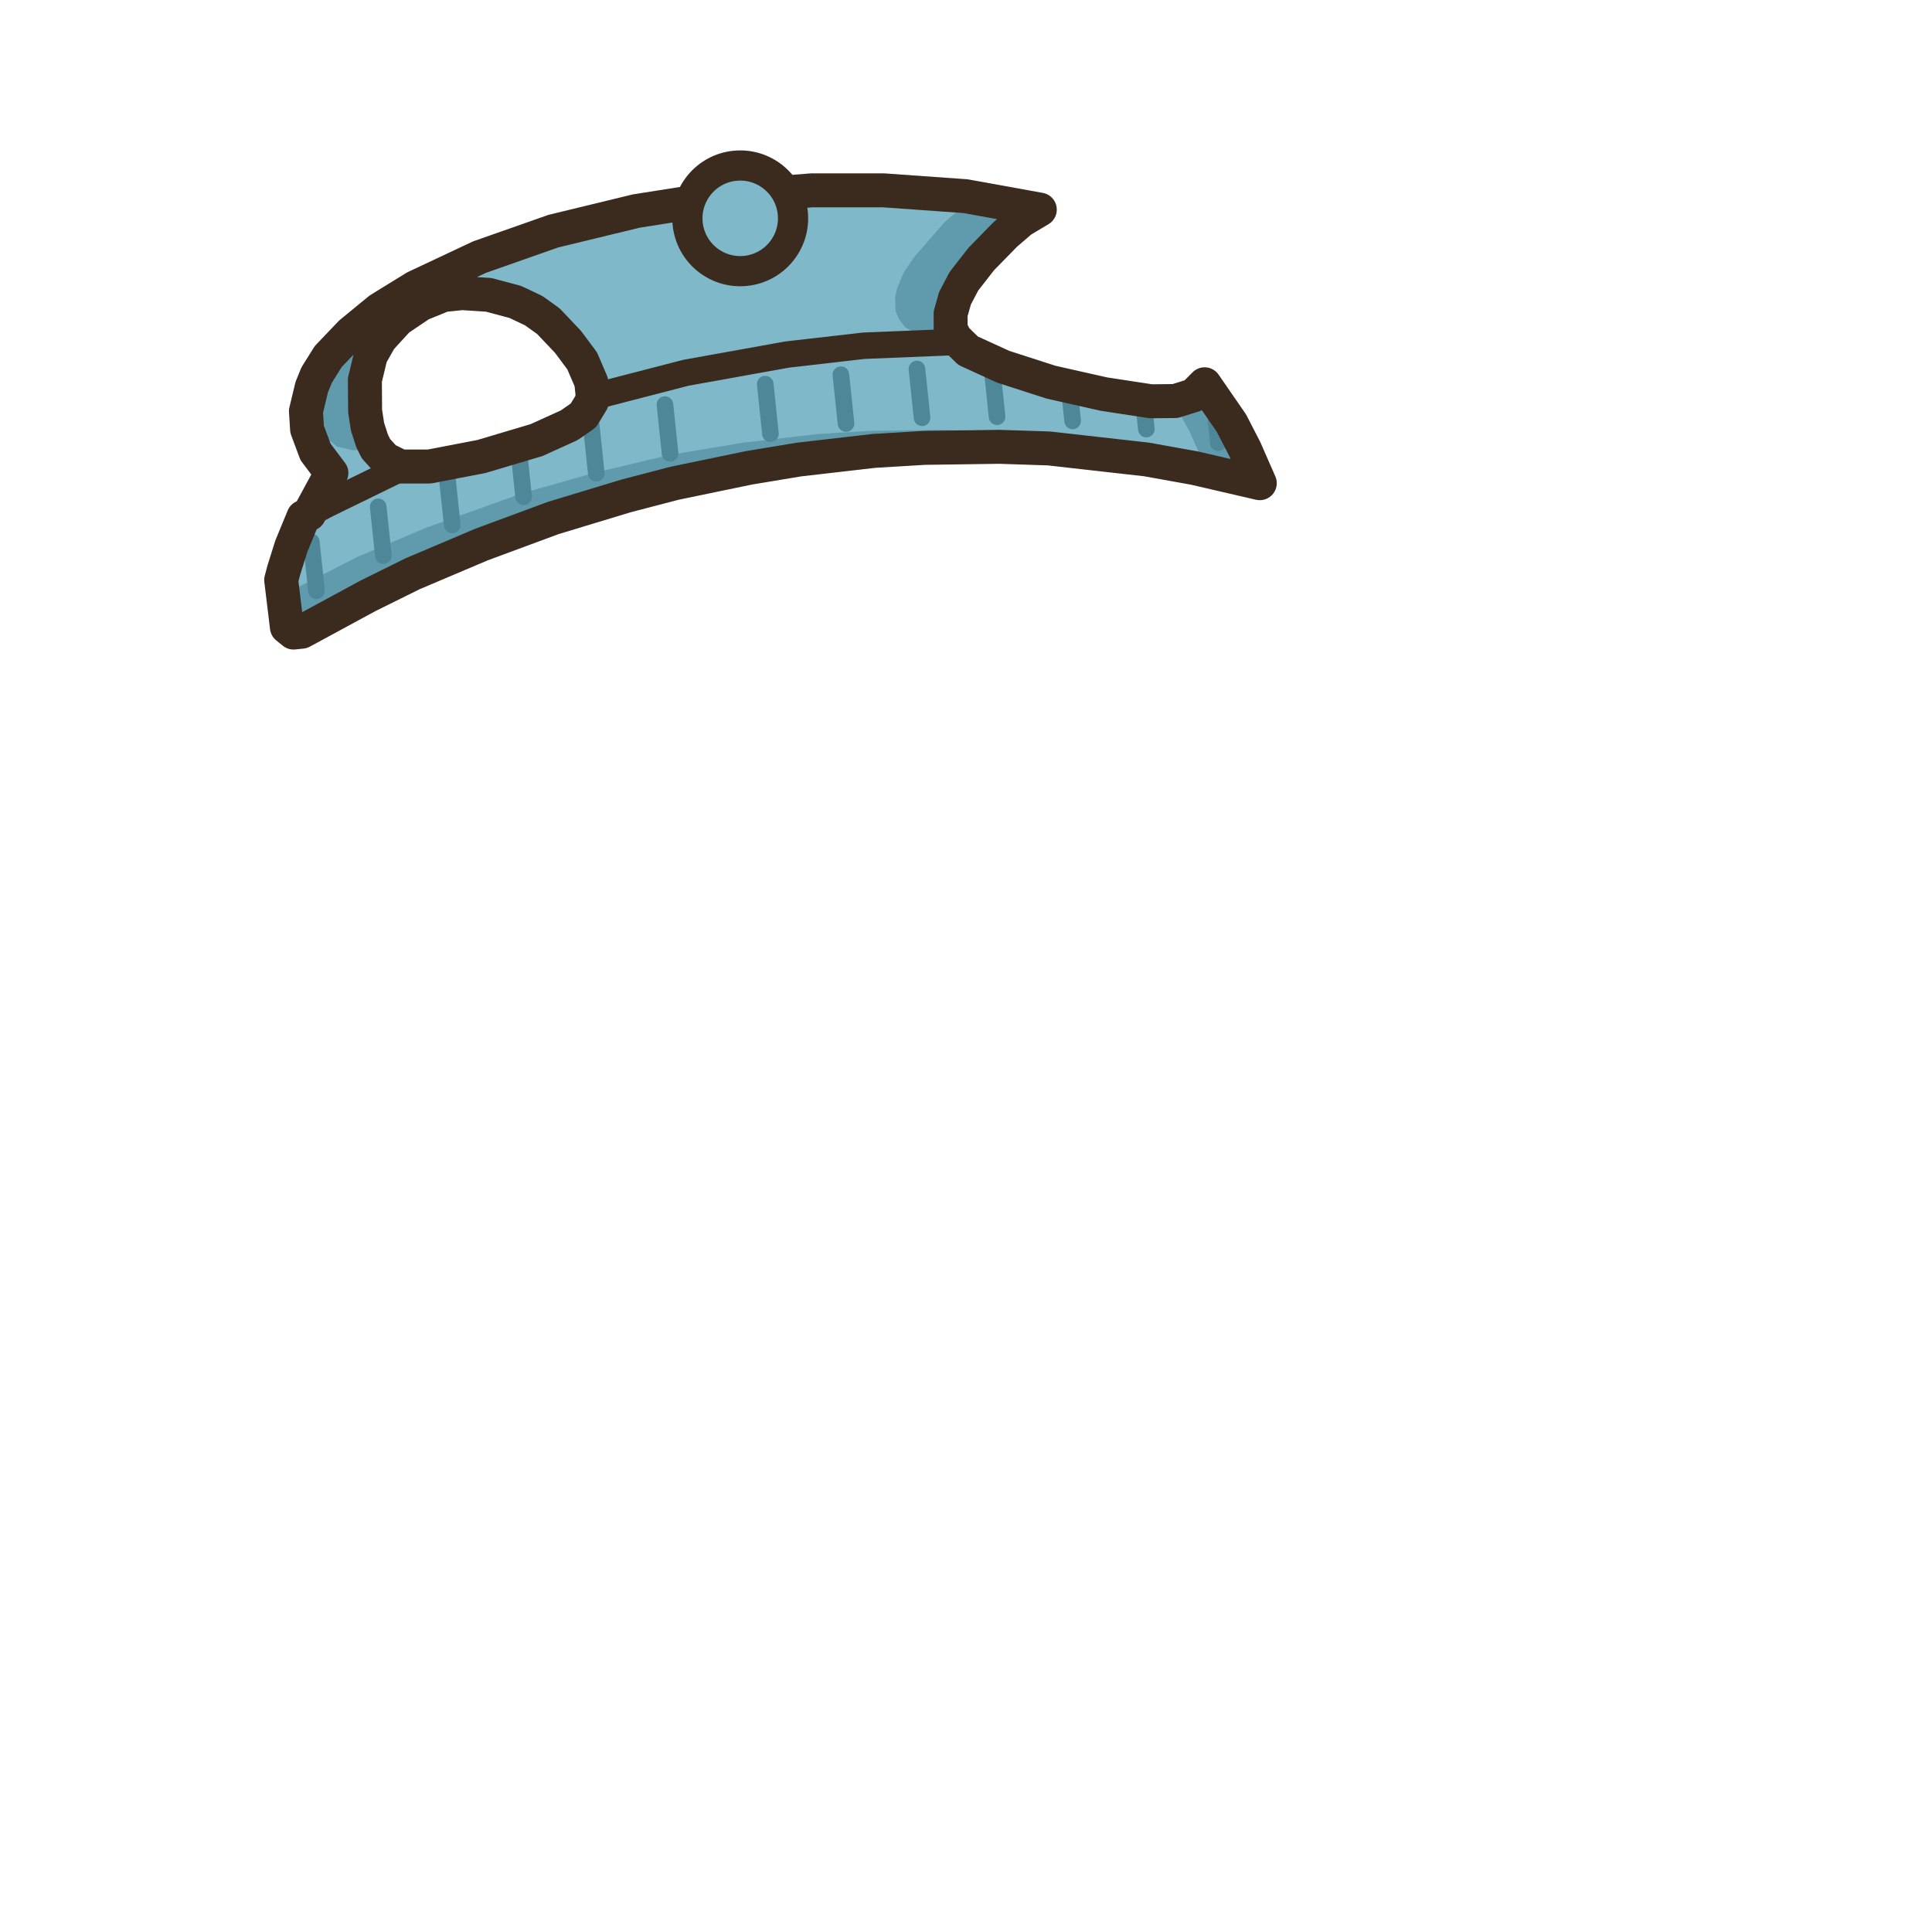
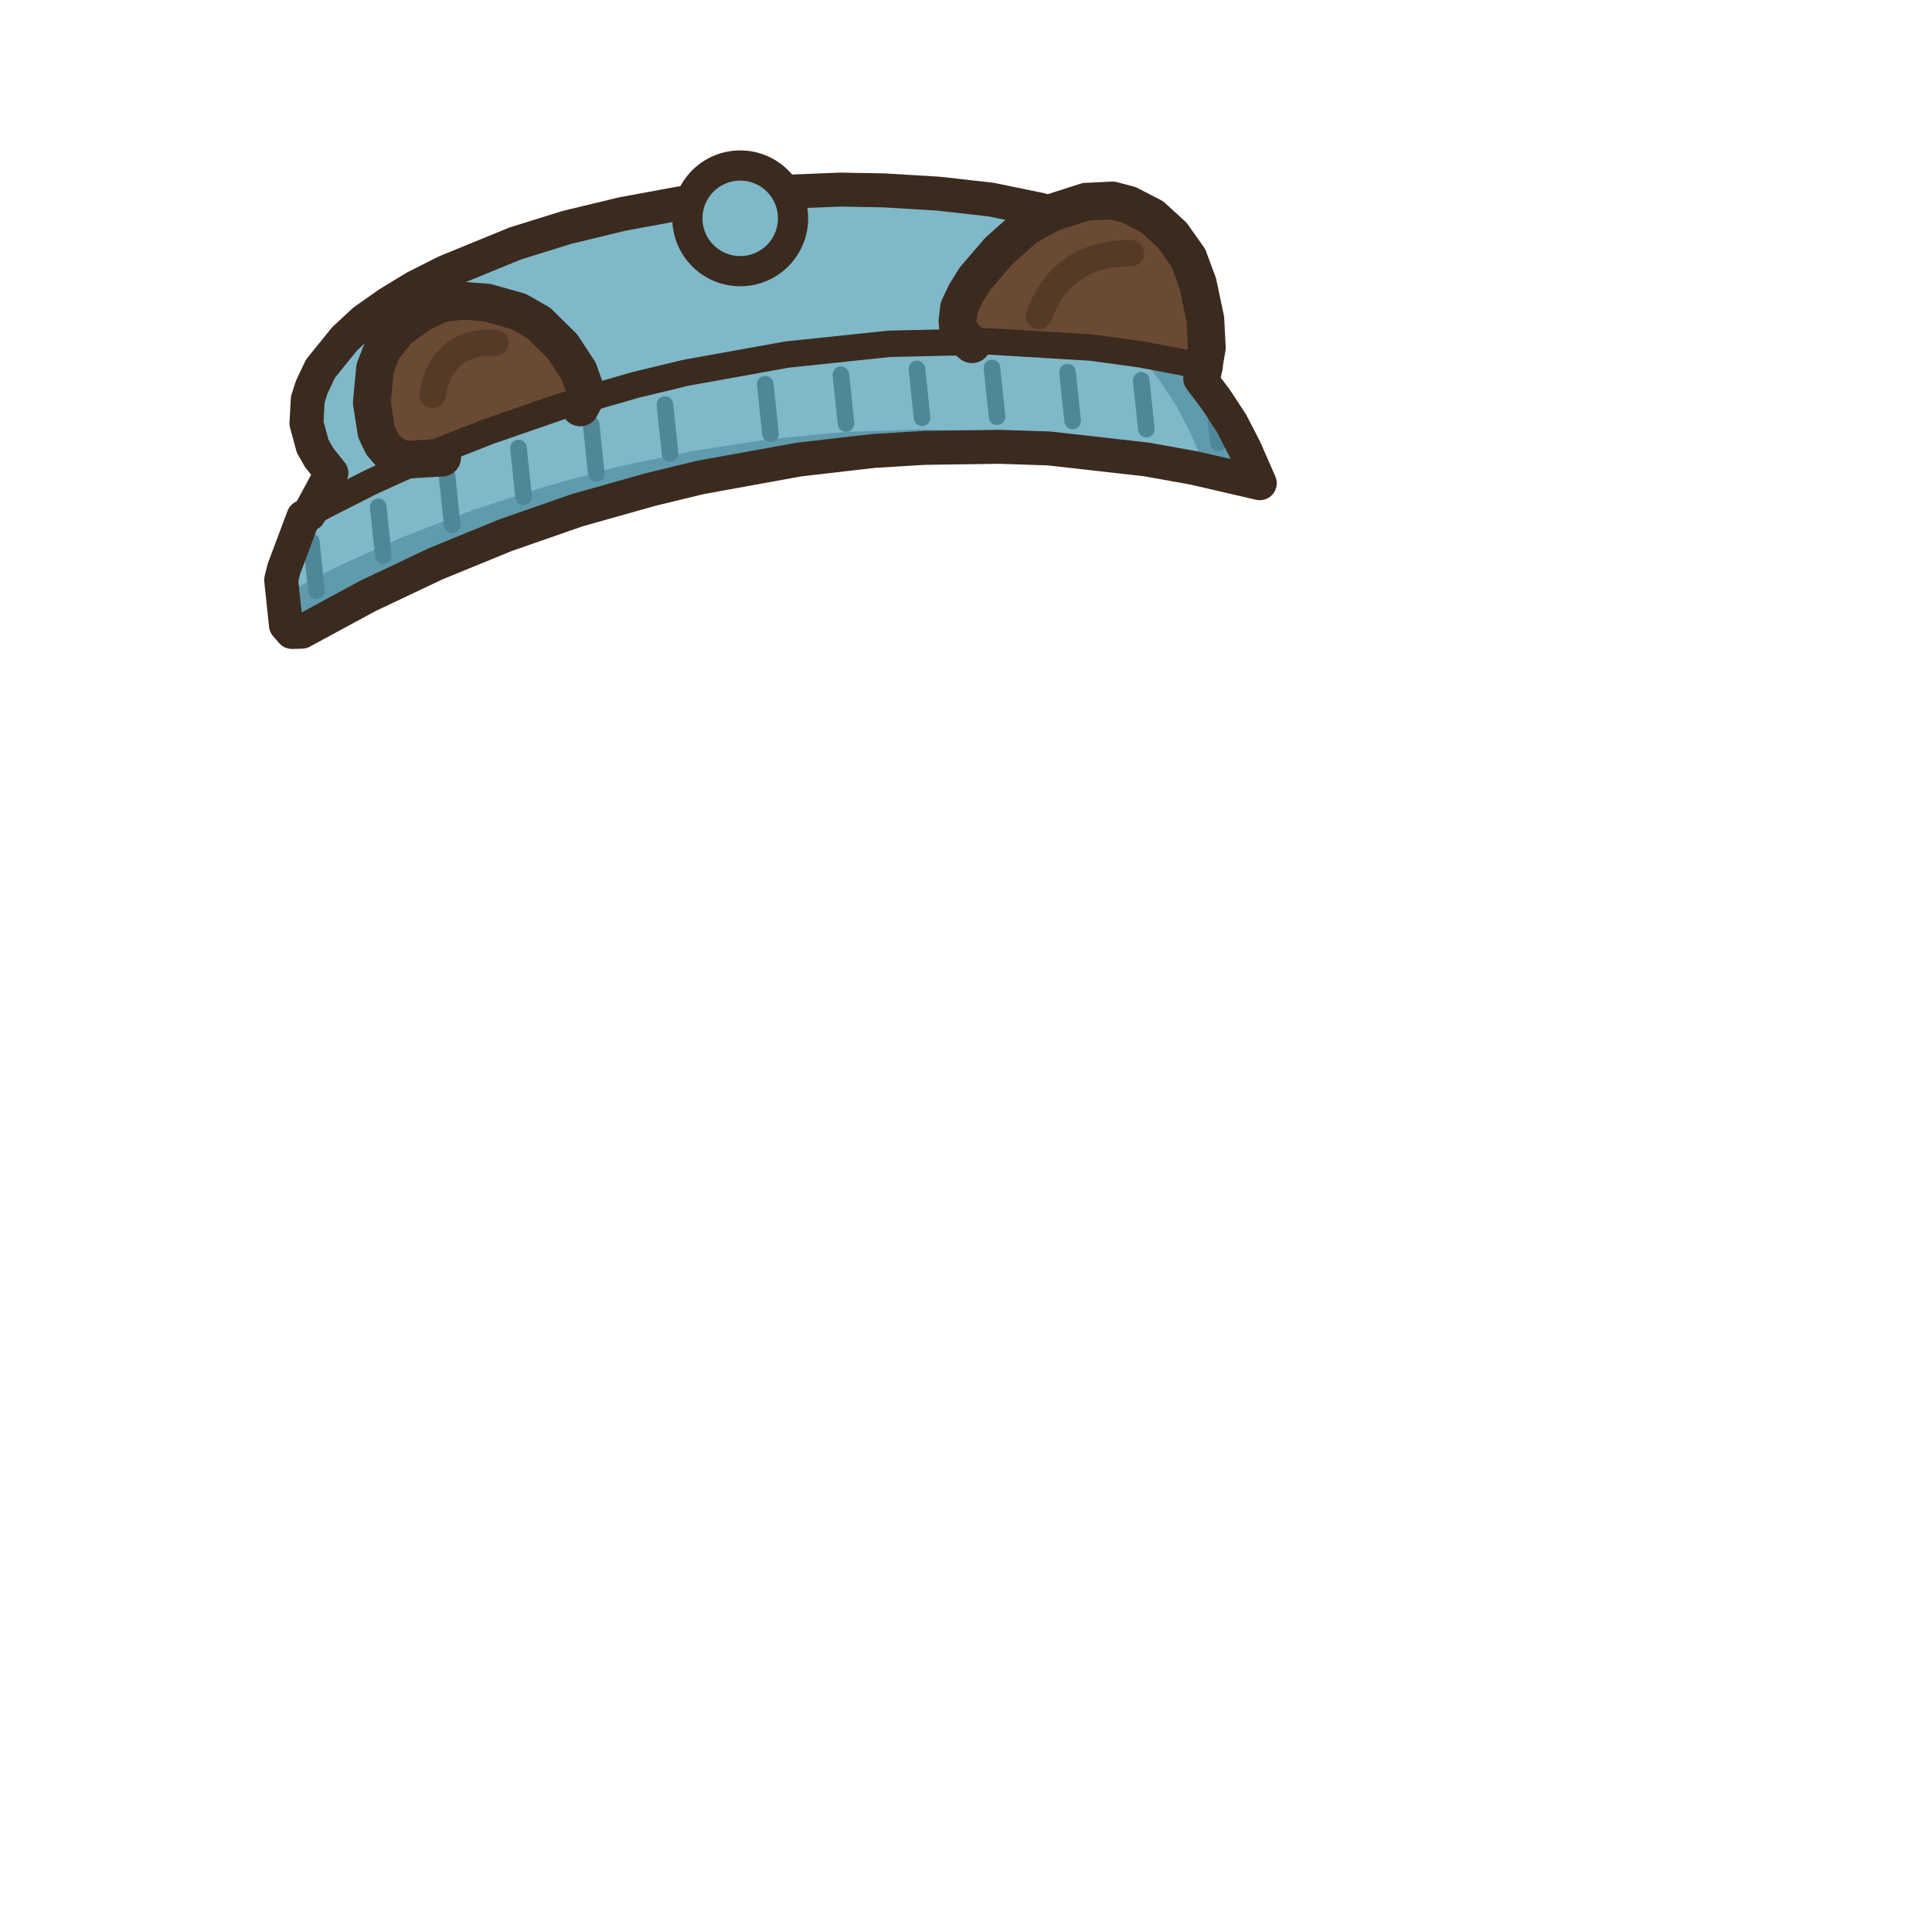
<svg xmlns="http://www.w3.org/2000/svg" viewBox="0 0 256 256">
  <g transform="translate(2 7) rotate(-6 128 96)">
-     <path d="M143.6 22 L134 19.2 L123.3 17.3 L113.8 16.3 L102 16 L90.4 16.6 L79.2 18.1 L69.1 20.5 L60.2 23.6 L55.2 26 L51.1 28.7 L47.8 31.5 L46 33.8 L45.2 35.3 L44.1 38.4 L44 40.8 L44.8 43.9 L46.6 46.9 L43.1 52 L42.3 52.3 L40.3 56 L39 59 L38.5 60.3 L38.6 66.6 L39.4 67.4 L40.5 67.4 L49.7 63.6 L55.9 61.3 L65.4 58.4 L75.2 55.9 L85.1 54 L91.7 53 L101.7 52 L108.4 51.6 L118.4 51.5 L125.1 51.8 L135 52.7 L141.5 53.6 L154.2 56.4 L160.4 58.2 L168.8 61.1 L167.3 56.4 L165.9 52.8 L162.9 47.3 L161.3 48.6 L158.8 49.1 L155.6 48.8 L149.5 47.2 L142.7 44.9 L136.6 42.2 L132.2 39.6 L130.7 37.8 L130.2 36.5 L130.4 34.5 L131.2 32.5 L132.6 30.4 L135.2 27.7 L138.7 24.8 L141 23.2ZM55.8 47 L53.9 45.8 L52.8 44.3 L52.4 43.2 L52 41.3 L51.9 39.2 L52.3 35.1 L53.4 32 L54.9 29.9 L57.5 27.6 L60.7 25.9 L63.8 25 L66.3 25 L69.8 25.6 L73.2 26.9 L75.5 28.3 L77.3 29.9 L79.6 32.9 L81.2 35.6 L82.1 38.5 L82.1 40.2 L81.9 41.1 L80.6 42.8 L78.6 43.9 L74.1 45.4 L66.6 46.8 L59.6 47.4Z" fill="#7FB8C8" fill-rule="evenodd" />
-     <path d="M143.7 22 L135.3 19.5 L133.2 20.7 L130.8 22.4 L126.4 26.5 L124.8 28.4 L123.7 30.4 L123.3 31.6 L123.2 33.5 L123.6 34.6 L124.2 35.6 L126.4 37.4 L129.6 39.2 L136.8 42.3 L133.4 40.4 L131.2 38.6 L130.3 36.7 L130.4 34.5 L131.9 31.4 L135.2 27.7 L140.2 23.7ZM62.7 22.6 L56.4 25.4 L52 28 L48.6 30.8 L46 33.8 L44.9 35.9 L45.1 39.3 L46.2 42 L47.7 43.5 L49.8 44.2 L52.9 44.4 L52.1 42.4 L51.9 40.3 L51.9 38.1 L52.3 35.1 L53.4 31.9 L54.3 30.5 L56.1 28.7 L59.1 26.7 L62.3 25.3 L65.4 24.9 L68.5 25.3 L66.2 23.9 L63.7 22.9ZM38.5 66 L39.1 67.2 L40.3 67.5 L49.7 63.6 L59.1 60.3 L68.7 57.5 L78.5 55.2 L88.4 53.5 L95.1 52.6 L108.4 51.6 L118.4 51.5 L125.1 51.8 L135 52.7 L141.5 53.6 L154.2 56.4 L160.4 58.2 L168.8 61.1 L167.3 56.4 L165.9 52.8 L162.9 47.3 L161.3 48.6 L160.2 49 L158.5 49.1 L160.3 53.4 L161.8 58.1 L153.4 55.2 L147.2 53.4 L134.5 50.6 L128 49.7 L118.1 48.8 L111.4 48.5 L101.4 48.6 L91.4 49.2 L81.4 50.5 L71.5 52.2 L58.4 55.4 L48.9 58.3 L38.5 62.3Z" fill="#5F9BAD" />
-     <path d="M43 62.2 L43 55.7M52.3 58.5 L52.3 52M61.8 55.4 L61.8 48.9M71.6 52.7 L71.6 47.5M81.5 50.6 L81.5 44.1M91.5 49 L91.5 42.5M105 47.8 L105 41.2M115.1 47.5 L115.1 41M125.2 47.8 L125.2 41.3M135.1 48.7 L135.1 43.1M145 50.3 L145 47.3M154.6 52.4 L154.6 50.1M163.9 55.2 L163.9 52.2" fill="none" stroke="#4E8798" stroke-width="2.2" stroke-linecap="round" stroke-linejoin="round" />
-     <path d="M38.5 66.3 L39.2 67.3 L40.5 67.4 L49.7 63.6 L59.1 60.3 L68.7 57.5 L78.5 55.2 L88.4 53.5 L95.1 52.6 L108.4 51.6 L118.4 51.5 L125.1 51.8 L135 52.7 L141.5 53.6 L154.2 56.4 L160.4 58.2 L168.8 61.1 L167.3 56.4 L165.9 52.8 L162.9 47.3 L161.3 48.6 L159 49.1 L155.6 48.8 L151.6 47.9 L145 45.8 L138.5 43.1 L133.4 40.4 L132.1 39.5 L131 38.3 L118.5 37.5 L108.3 37.6 L94.7 38.6 L82 40.5 L81.4 42 L80.5 42.8 L78.6 43.9 L75.7 44.9 L70.5 46.2 L64.7 47.1 L59.6 47.4 L56.2 47.1 L45.5 51 L42.3 52.3 L39.7 57.4 L38.5 60.3Z" fill="none" stroke="#3B2A1E" stroke-width="3.5" stroke-linecap="round" stroke-linejoin="round" />
-     <path d="M143.6 22 L134 19.2 L123.3 17.3 L113.8 16.3 L102 16 L90.4 16.6 L79.2 18.1 L69.1 20.5 L60.2 23.6 L55.2 26 L51.1 28.7 L47.8 31.5 L46 33.8 L45.2 35.3 L44.1 38.4 L44 40.8 L44.8 43.9 L46.6 46.9 L43.1 52 L42.3 52.3 L40.3 56 L39 59 L38.5 60.3 L38.6 66.6 L39.4 67.4 L40.5 67.4 L49.7 63.6 L55.9 61.3 L65.4 58.4 L75.2 55.9 L85.1 54 L91.7 53 L101.7 52 L108.4 51.6 L118.4 51.5 L125.1 51.8 L135 52.7 L141.5 53.6 L154.2 56.4 L160.4 58.2 L168.8 61.1 L167.3 56.4 L165.9 52.8 L162.9 47.3 L161.3 48.6 L158.8 49.1 L155.6 48.8 L149.5 47.2 L142.7 44.9 L136.6 42.2 L132.2 39.6 L130.7 37.8 L130.2 36.5 L130.4 34.5 L131.2 32.5 L132.6 30.4 L135.2 27.7 L138.7 24.8 L141 23.2ZM55.8 47 L53.9 45.8 L52.8 44.3 L52.4 43.2 L52 41.3 L51.9 39.2 L52.3 35.1 L53.4 32 L54.9 29.9 L57.5 27.6 L60.7 25.9 L63.8 25 L66.3 25 L69.8 25.6 L73.2 26.9 L75.5 28.3 L77.3 29.9 L79.6 32.9 L81.2 35.6 L82.1 38.5 L82.1 40.2 L81.9 41.1 L80.6 42.8 L78.6 43.9 L74.1 45.4 L66.6 46.8 L59.6 47.4Z" fill="none" stroke="#3B2A1E" stroke-width="4.5" stroke-linecap="round" stroke-linejoin="round" />
+     <path d="M163.7 37.6 L162.4 34.6 L160.2 31.5 L156.9 28.7 L152.8 26 L149.1 24.2 L143.6 22 L137.3 20 L130.5 18.5 L123.3 17.3 L117.6 16.6 L109.9 16.1 L102 16 L96.2 16.2 L88.5 16.8 L81 17.8 L74 19.2 L64.4 22 L60.2 23.6 L56.4 25.4 L53 27.3 L50.2 29.4 L46.6 33 L45.2 35.3 L44.5 36.9 L44 40 L44.5 43.1 L45.2 44.7 L46.6 46.9 L43.1 52 L42.3 52.3 L39 58.9 L38.5 60.3 L38.5 66.3 L39.2 67.3 L40.5 67.4 L49.7 63.6 L59.1 60.3 L68.7 57.5 L78.5 55.2 L88.4 53.5 L95.1 52.6 L108.4 51.6 L118.4 51.5 L125.1 51.8 L135 52.7 L141.5 53.6 L154.2 56.4 L160.4 58.2 L168.8 61.1 L167.3 56.4 L165.9 52.8 L164.2 49.5 L162.4 46.5 L163.3 45 L162.8 44.8 L163.9 41.6 L164 39.2Z" fill="#7FB8C8" />
+     <path d="M163.5 36.9 L162.8 35.3 L161.4 33 L159.4 30.8 L156.9 28.7 L151.6 25.4 L144.2 22.2 L148 24.3 L151.7 27.1 L153.8 29.3 L155.8 32.3 L156.7 34.6 L157 37 L156.7 39.4 L155.8 41.8 L156.3 42 L155.4 43.5 L157.2 46.5 L158.9 49.8 L160.3 53.4 L161.8 58.1 L153.4 55.2 L147.2 53.4 L140.9 51.9 L131.2 50.1 L124.7 49.3 L114.8 48.6 L104.8 48.5 L94.7 49 L84.7 50 L74.8 51.6 L64.9 53.7 L55.2 56.3 L45.8 59.4 L38.5 62.3 L38.5 66.3 L39.2 67.3 L40.5 67.4 L49.7 63.6 L59.1 60.3 L68.7 57.5 L78.5 55.2 L88.4 53.5 L95.1 52.6 L108.4 51.6 L118.4 51.5 L125.1 51.8 L135 52.7 L141.5 53.6 L154.2 56.4 L160.4 58.2 L168.8 61.1 L167.3 56.4 L165.9 52.8 L164.2 49.5 L162.4 46.5 L163.3 45 L162.8 44.8 L163.5 43.1 L164 40.8 L164 39.2Z" fill="#5F9BAD" />
+     <path d="M43 62.2 L43 55.7M52.3 58.5 L52.3 52M61.8 55.4 L61.8 48.9M71.6 52.7 L71.6 46.2M81.5 50.6 L81.5 44.1M91.5 49 L91.5 42.5M105 47.8 L105 41.2M115.1 47.5 L115.1 41M125.2 47.8 L125.2 41.3M135.1 48.7 L135.1 42.2M145 50.3 L145 43.8M154.6 52.4 L154.6 45.9M163.9 55.2 L163.9 52.2" fill="none" stroke="#4E8798" stroke-width="2.2" stroke-linecap="round" stroke-linejoin="round" />
+     <path d="M163.7 37.6 L162.4 34.6 L160.2 31.5 L156.9 28.7 L152.8 26 L149.1 24.2 L143.6 22 L137.3 20 L130.5 18.5 L123.3 17.3 L117.6 16.6 L109.9 16.1 L102 16 L96.2 16.2 L88.5 16.8 L81 17.8 L74 19.2 L64.4 22 L60.2 23.6 L56.4 25.4 L53 27.3 L50.2 29.4 L46.6 33 L45.2 35.3 L44.5 36.9 L44 40 L44.5 43.1 L45.2 44.7 L46.6 46.9 L43.1 52 L42.3 52.3 L39 58.9 L38.5 60.3 L38.5 66.3 L39.2 67.3 L40.5 67.4 L49.7 63.6 L59.1 60.3 L68.7 57.5 L78.5 55.2 L88.4 53.5 L95.1 52.6 L108.4 51.6 L118.4 51.5 L125.1 51.8 L135 52.7 L141.5 53.6 L154.2 56.4 L160.4 58.2 L168.8 61.1 L167.3 56.4 L165.9 52.8 L164.2 49.5 L162.4 46.5 L163.3 45 L162.8 44.8 L163.9 41.6 L164 39.2Z" fill="none" stroke="#3B2A1E" stroke-width="4.5" stroke-linecap="round" stroke-linejoin="round" />
+     <path d="M56 46 L59.5 46.4 L64.4 46.1 L71.6 44.2 L79.1 42.6 L80.5 41.5 L81.1 40.1 L81.1 38.6 L80.6 36.9 L79.3 34.3 L77.1 31.2 L75.5 29.5 L72.8 27.8 L69.5 26.6 L66.2 26 L64 26 L61.1 26.8 L58.1 28.4 L55.6 30.6 L54.3 32.4 L53.3 35.3 L52.9 39.2 L53 41.2 L53.3 43 L54.6 45.1Z" fill="#6B4A33" />
+     <path d="M56.9 46.2 L61.4 46.4M80.3 41.7 L80.9 40.8 L81.2 39.4 L80.6 36.9 L78.8 33.4 L76 30 L73.5 28.2 L69.5 26.6 L66.2 26 L63.3 26.1 L60.3 27.2 L57.4 28.9 L55.1 31.2 L53.8 33.7 L52.9 38.2 L53.1 42.1 L53.7 43.8 L54.6 45.1 L56 46 L56.9 46.2" fill="none" stroke="#3B2A1E" stroke-width="5" stroke-linecap="round" stroke-linejoin="round" />
+     <path d="M61 38 Q63 31 70 32" fill="none" stroke="#553A28" stroke-width="3.5" stroke-linecap="round" stroke-linejoin="round" />
+     <path d="M132.8 38.8 L135 40.2 L148.2 42.4 L154.6 43.9 L162.4 46.3 L163.5 43.6 L163.8 41.2 L163.8 37.4 L163.2 32.9 L162.5 30.4 L161.2 28 L159.6 25.8 L156.9 23.4 L154 22 L151.6 21.6 L147.9 21.9 L143.2 23.2 L140 25 L135.8 28.4 L132.7 32 L131.3 34.7 L131.2 36.5 L131.5 37.3Z" fill="#6B4A33" />
+     <path d="M162.8 45.7 L163.7 42.5 L163.9 38.7 L163.4 33.9 L162.5 30.4 L160.7 27.2 L158.3 24.5 L155.4 22.6 L153.3 21.8 L149.8 21.6 L145 22.6 L141.5 24.1 L137.6 26.9 L134.1 30.2 L132.7 32 L131.6 33.8 L131.2 35.6 L131.2 36.5 L132 38 L132.8 38.8" fill="none" stroke="#3B2A1E" stroke-width="5" stroke-linecap="round" stroke-linejoin="round" />
+     <path d="M142 36 Q146 28 155 29" fill="none" stroke="#553A28" stroke-width="3.5" stroke-linecap="round" stroke-linejoin="round" />
+     <path d="M38.5 66.1 L39.2 67.3 L40.5 67.4 L49.7 63.6 L59.1 60.3 L68.7 57.5 L78.5 55.2 L88.4 53.5 L95.1 52.6 L108.4 51.6 L118.4 51.5 L125.1 51.8 L135 52.7 L141.5 53.6 L154.2 56.4 L160.4 58.2 L168.8 61.1 L167.3 56.4 L165.9 52.8 L164.2 49.5 L162.4 46.5 L163.3 45 L155 42.5 L148.5 40.9 L135.3 38.7 L121.9 37.6 L108.3 37.6 L94.7 38.6 L87.9 39.5 L77.8 41.3 L67.9 43.6 L61.4 45.4 L51.8 48.6 L45.5 51 L42.3 52.3 L39.7 57.4 L38.5 60.3Z" fill="none" stroke="#3B2A1E" stroke-width="3.5" stroke-linecap="round" stroke-linejoin="round" />
    <circle cx="104" cy="19" r="7" fill="#7FB8C8" stroke="#3B2A1E" stroke-width="4" />
  </g>
</svg>
